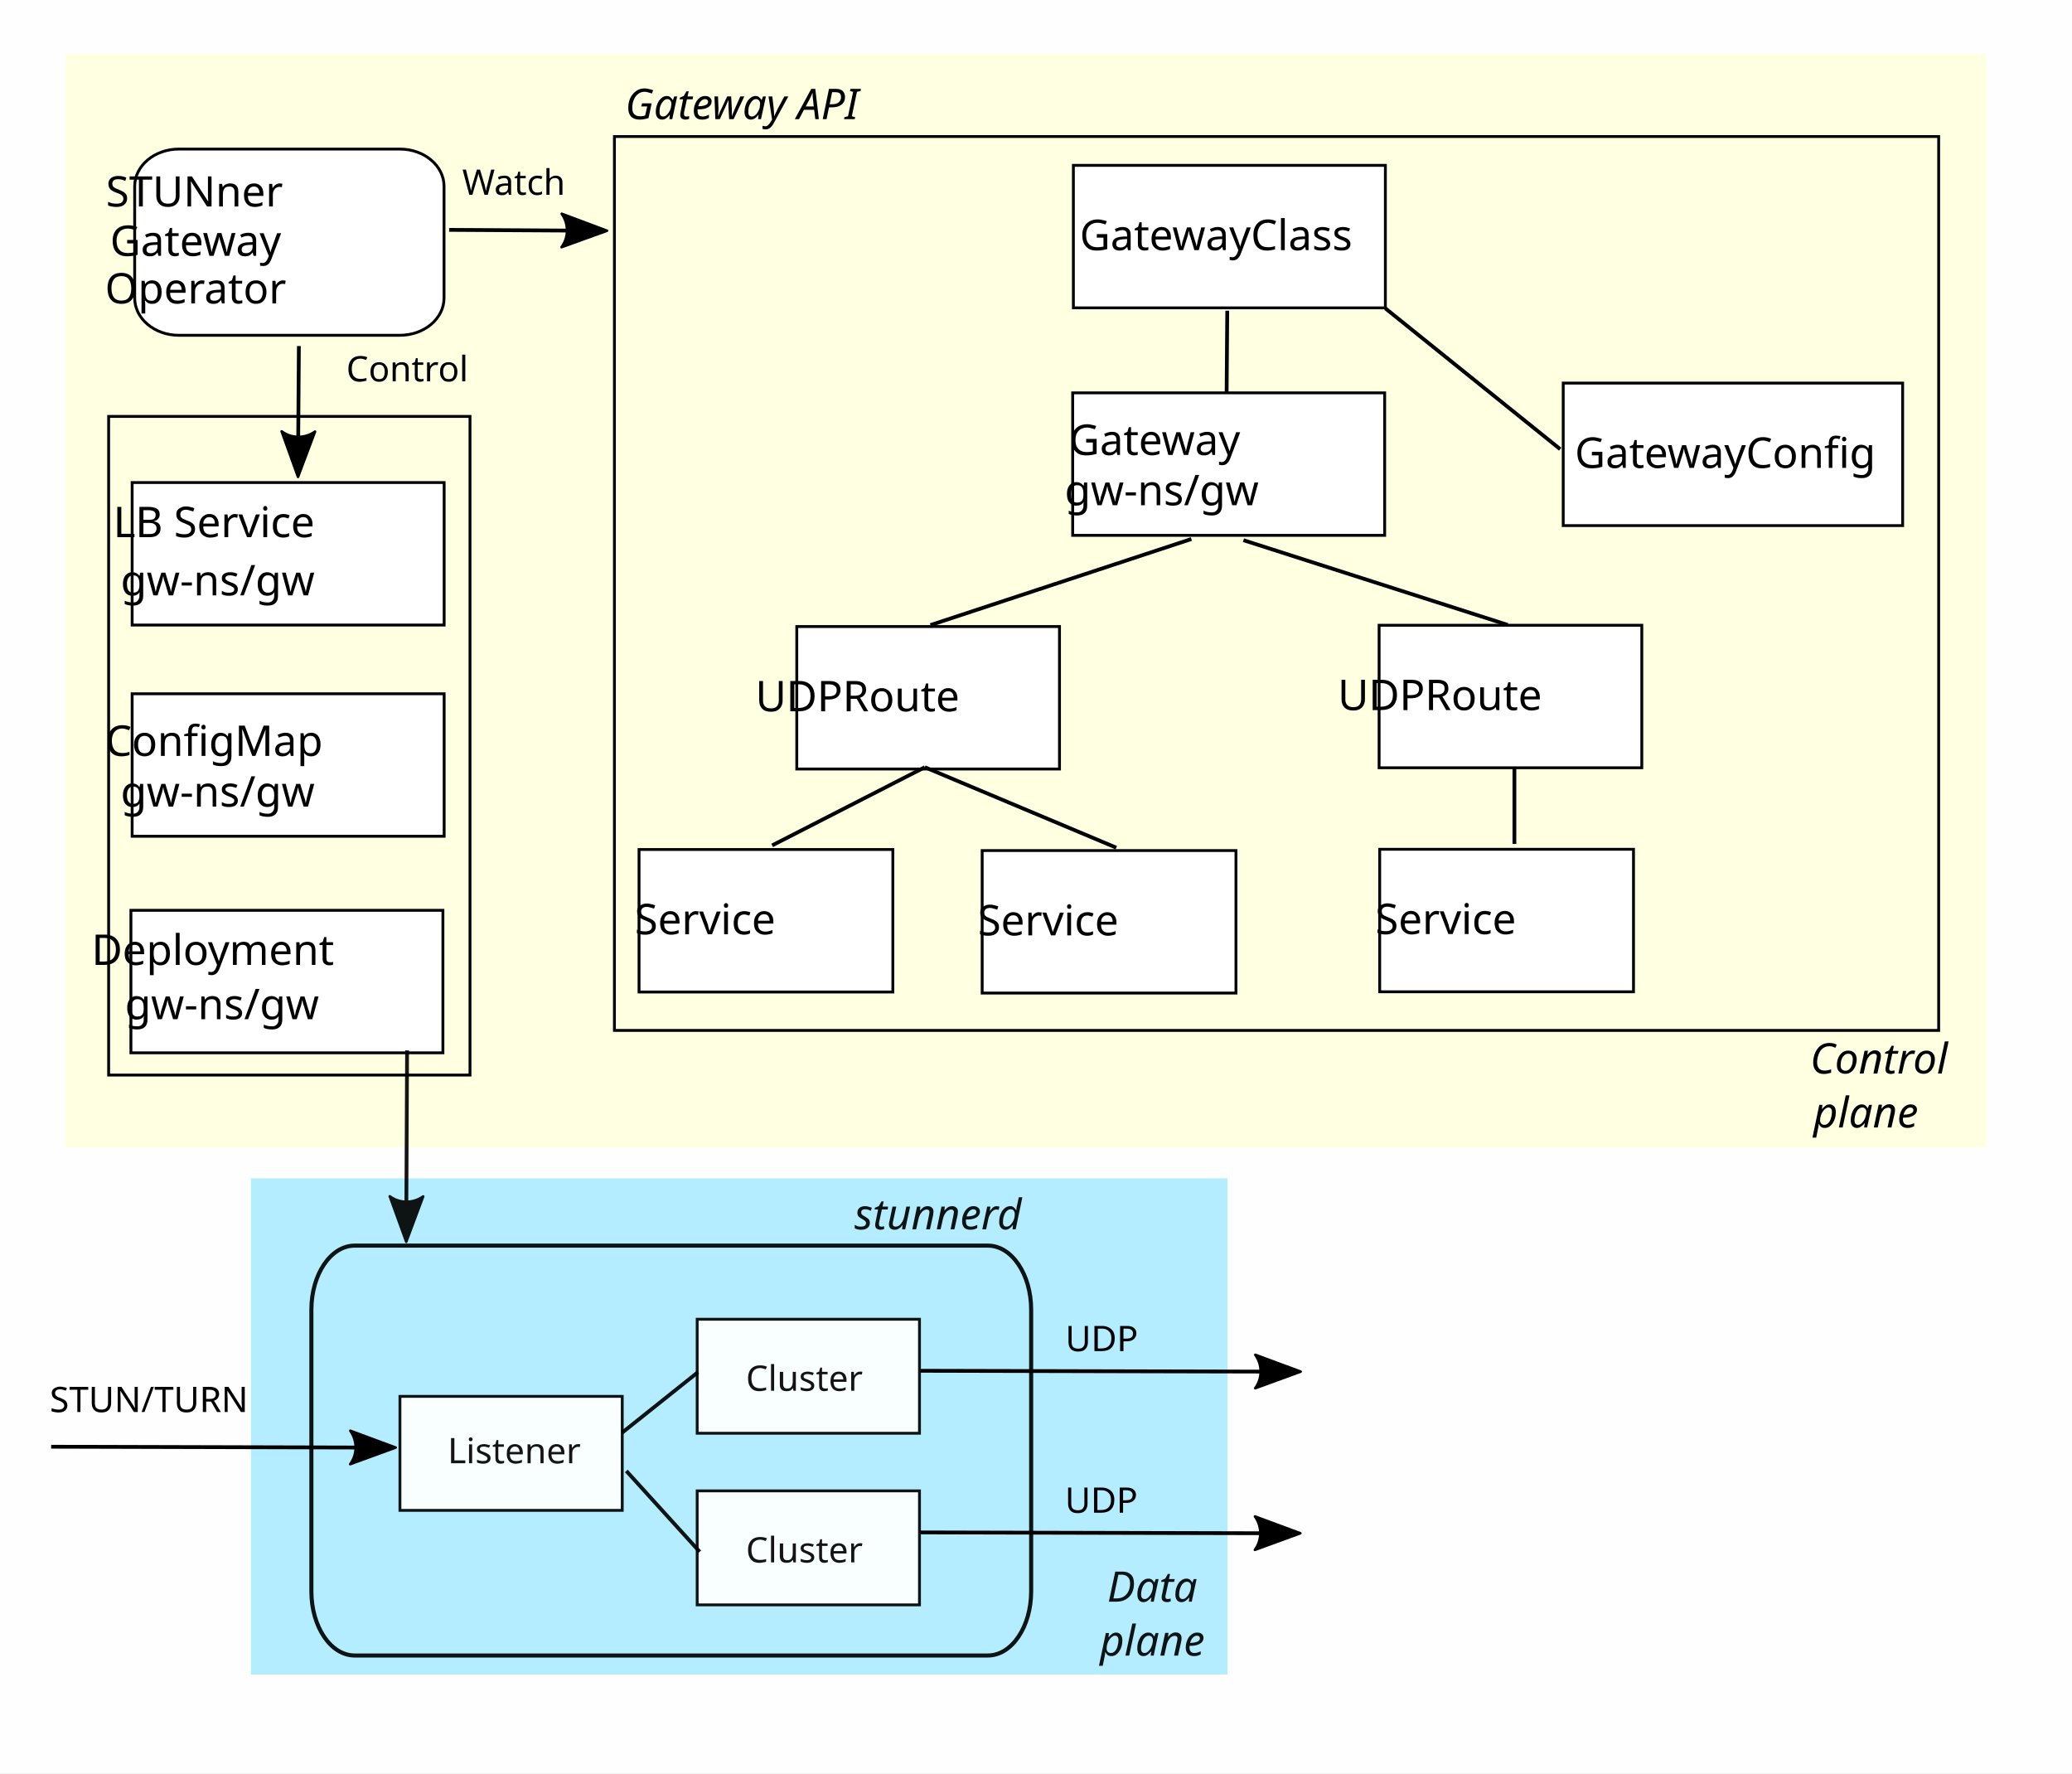
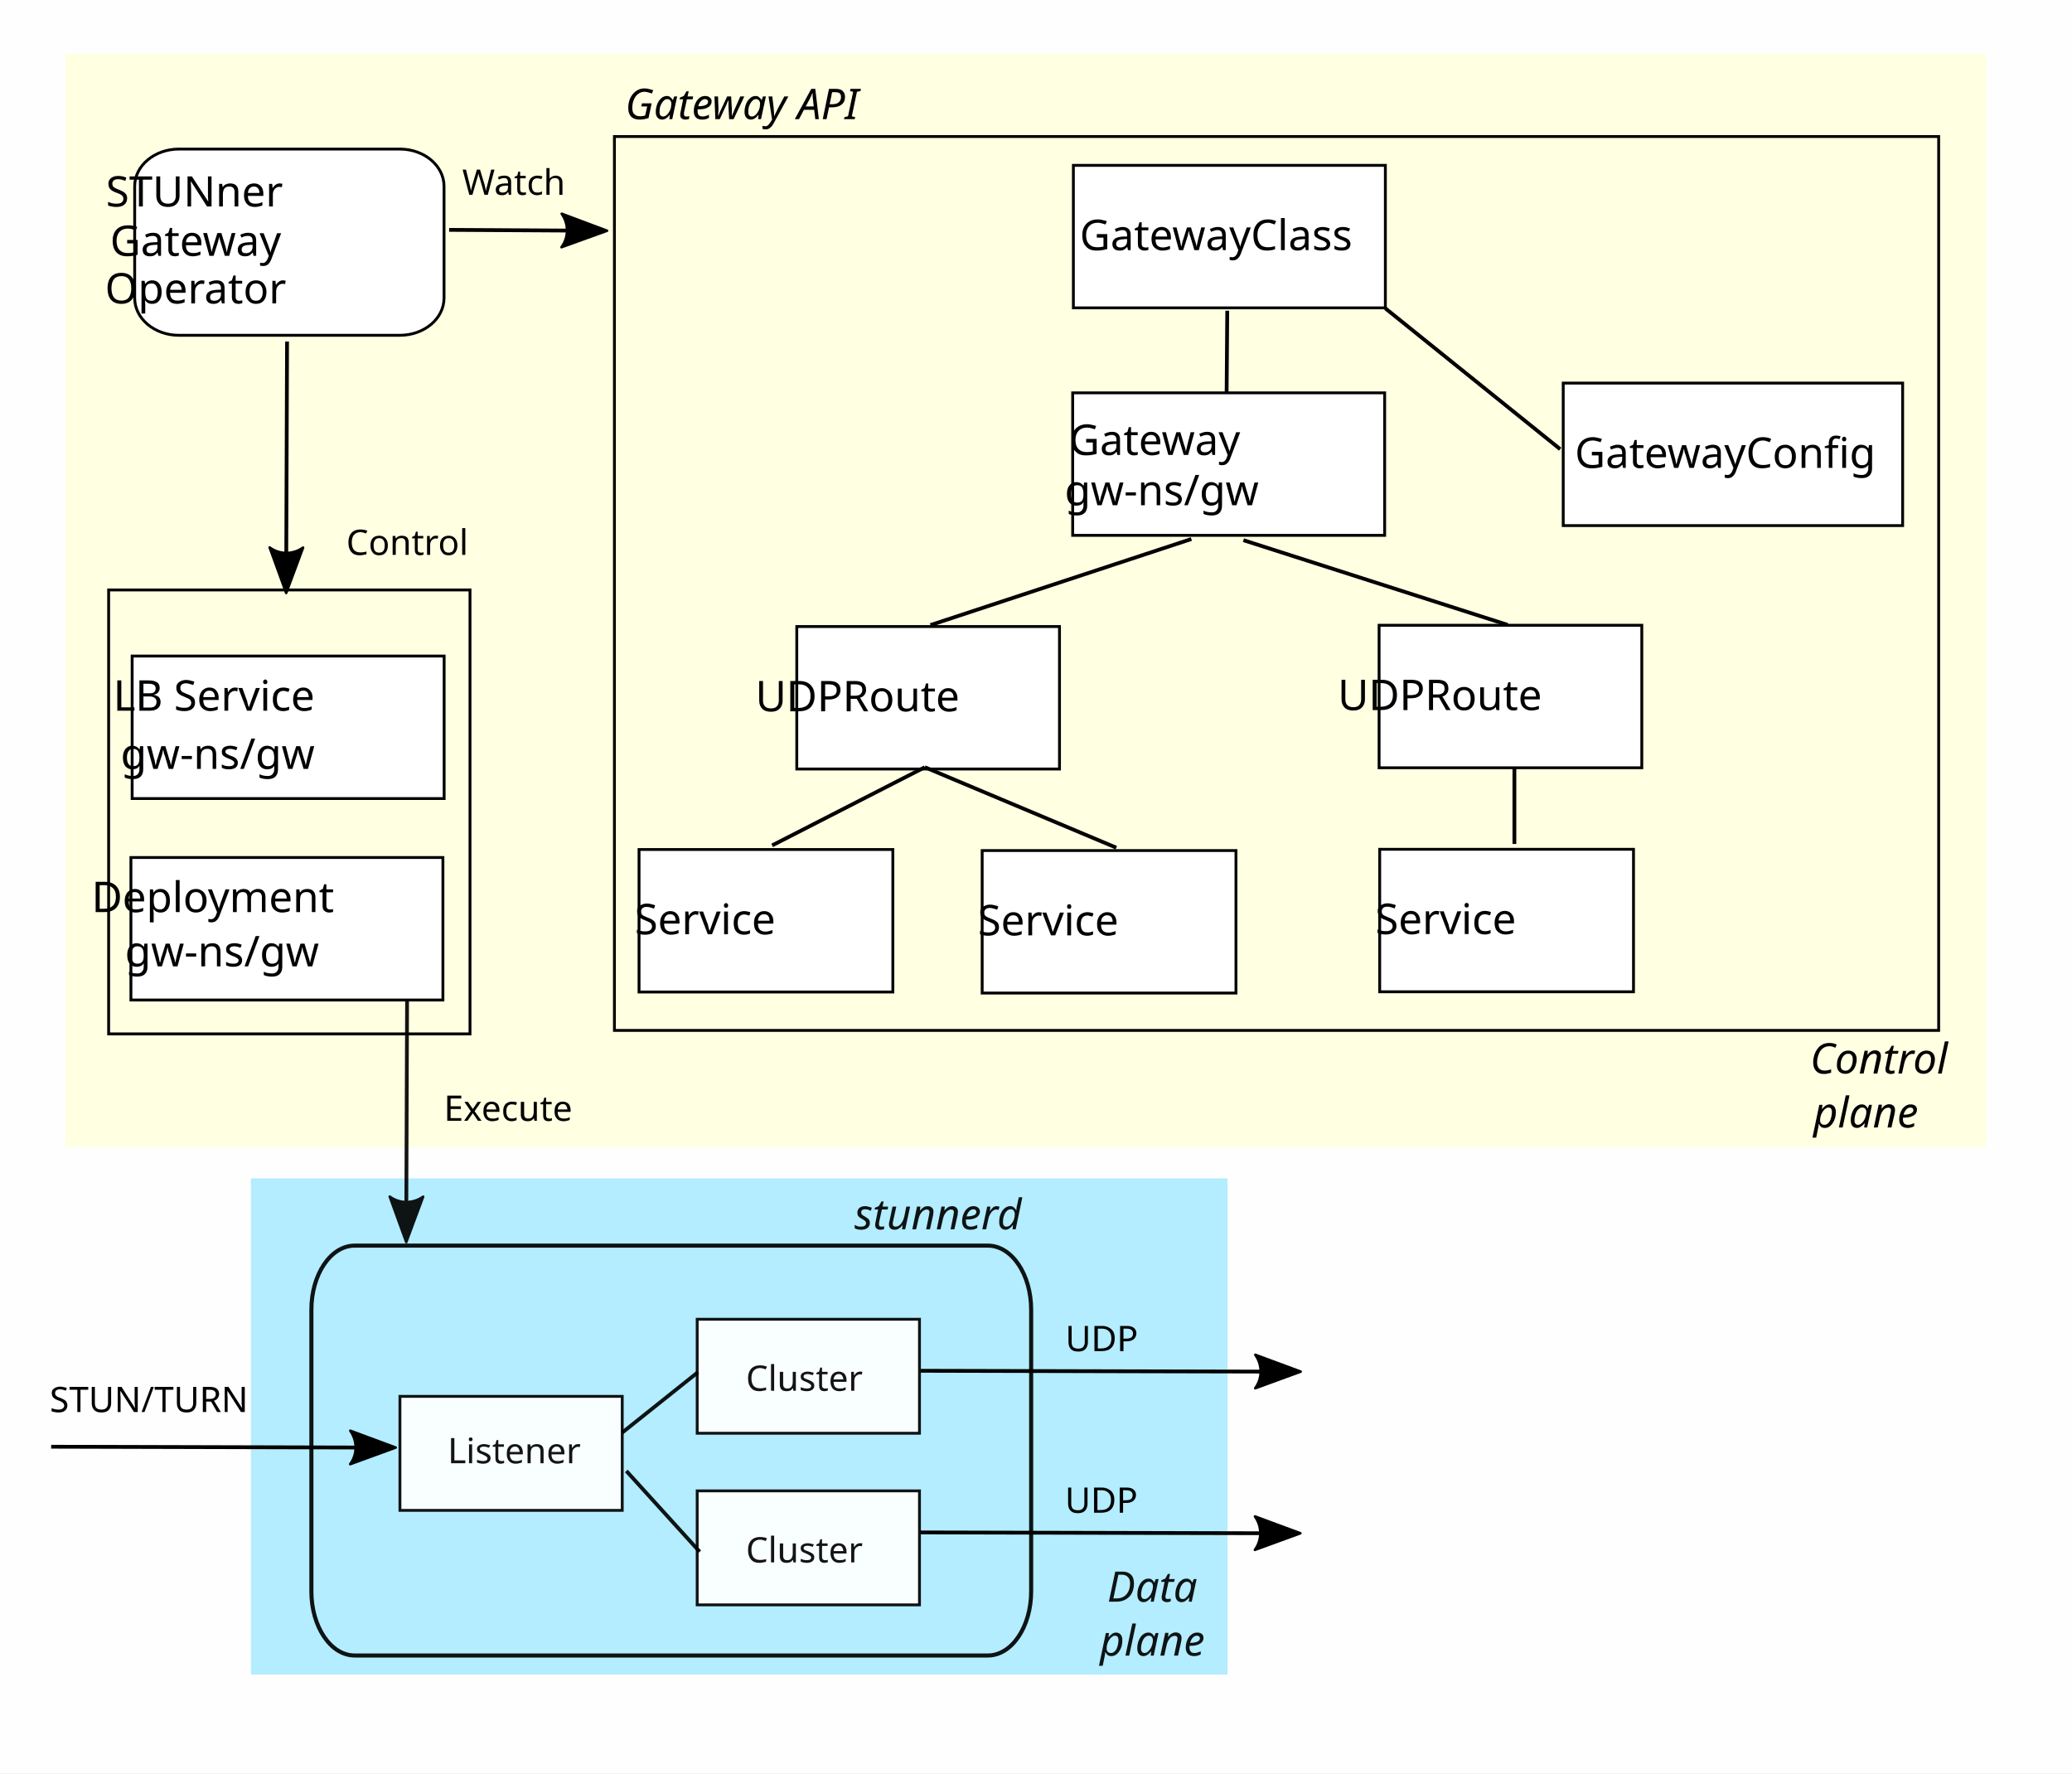
<svg xmlns="http://www.w3.org/2000/svg" width="145.368mm" height="124.38mm" viewBox="0 0 145.368 124.38" version="1.1" id="svg3087">
  <defs id="defs3084">
    <marker style="overflow:visible" id="marker45808" refX="0" refY="0" orient="auto">
      <path transform="matrix(-1.1,0,0,-1.1,-1.1,0)" d="M 8.719,4.034 -2.207,0.016 8.719,-4.002 c -1.745,2.372 -1.735,5.617 -6e-7,8.035 z" style="fill:context-stroke;fill-rule:evenodd;stroke:context-stroke;stroke-width:0.625;stroke-linejoin:round" id="path45806" />
    </marker>
    <marker style="overflow:visible" id="marker45798" refX="0" refY="0" orient="auto">
      <path transform="matrix(-1.1,0,0,-1.1,-1.1,0)" d="M 8.719,4.034 -2.207,0.016 8.719,-4.002 c -1.745,2.372 -1.735,5.617 -6e-7,8.035 z" style="fill:context-stroke;fill-rule:evenodd;stroke:context-stroke;stroke-width:0.625;stroke-linejoin:round" id="path45796" />
    </marker>
    <marker style="overflow:visible" id="Arrow2Lend" refX="0" refY="0" orient="auto">
      <path transform="matrix(-1.1,0,0,-1.1,-1.1,0)" d="M 8.719,4.034 -2.207,0.016 8.719,-4.002 c -1.745,2.372 -1.735,5.617 -6e-7,8.035 z" style="fill:context-stroke;fill-rule:evenodd;stroke:context-stroke;stroke-width:0.625;stroke-linejoin:round" id="path24269" />
    </marker>
    <marker style="overflow:visible" id="marker45780" refX="0" refY="0" orient="auto">
      <path transform="matrix(-0.8,0,0,-0.8,-10,0)" style="fill:context-stroke;fill-rule:evenodd;stroke:context-stroke;stroke-width:1pt" d="M 0,0 5,-5 -12.5,0 5,5 Z" id="path45778" />
    </marker>
    <marker style="overflow:visible" id="Arrow1Lend" refX="0" refY="0" orient="auto">
      <path transform="matrix(-0.8,0,0,-0.8,-10,0)" style="fill:context-stroke;fill-rule:evenodd;stroke:context-stroke;stroke-width:1pt" d="M 0,0 5,-5 -12.5,0 5,5 Z" id="path24251" />
    </marker>
    <marker style="overflow:visible" id="Arrow1Lend-7" refX="0" refY="0" orient="auto">
      <path transform="matrix(-0.8,0,0,-0.8,-10,0)" style="fill:context-stroke;fill-rule:evenodd;stroke:context-stroke;stroke-width:1pt" d="M 0,0 5,-5 -12.5,0 5,5 Z" id="path24251-0" />
    </marker>
    <marker style="overflow:visible" id="Arrow1Lend-7-7" refX="0" refY="0" orient="auto">
      <path transform="matrix(-0.8,0,0,-0.8,-10,0)" style="fill:context-stroke;fill-rule:evenodd;stroke:context-stroke;stroke-width:1pt" d="M 0,0 5,-5 -12.5,0 5,5 Z" id="path24251-0-9" />
    </marker>
    <marker style="overflow:visible" id="marker45808-4" refX="0" refY="0" orient="auto">
      <path transform="matrix(-1.1,0,0,-1.1,-1.1,0)" d="M 8.719,4.034 -2.207,0.016 8.719,-4.002 c -1.745,2.372 -1.735,5.617 -6e-7,8.035 z" style="fill:context-stroke;fill-rule:evenodd;stroke:context-stroke;stroke-width:0.625;stroke-linejoin:round" id="path45806-0" />
    </marker>
    <marker style="overflow:visible" id="marker45808-2" refX="0" refY="0" orient="auto">
      <path transform="matrix(-1.1,0,0,-1.1,-1.1,0)" d="M 8.719,4.034 -2.207,0.016 8.719,-4.002 c -1.745,2.372 -1.735,5.617 -6e-7,8.035 z" style="fill:context-stroke;fill-rule:evenodd;stroke:context-stroke;stroke-width:0.625;stroke-linejoin:round" id="path45806-2" />
    </marker>
    <marker style="overflow:visible" id="marker45808-2-2" refX="0" refY="0" orient="auto">
      <path transform="matrix(-1.1,0,0,-1.1,-1.1,0)" d="M 8.719,4.034 -2.207,0.016 8.719,-4.002 c -1.745,2.372 -1.735,5.617 -6e-7,8.035 z" style="fill:context-stroke;fill-rule:evenodd;stroke:context-stroke;stroke-width:0.625;stroke-linejoin:round" id="path45806-2-9" />
    </marker>
    <marker style="overflow:visible" id="marker45808-2-2-3" refX="0" refY="0" orient="auto">
      <path transform="matrix(-1.1,0,0,-1.1,-1.1,0)" d="M 8.719,4.034 -2.207,0.016 8.719,-4.002 c -1.745,2.372 -1.735,5.617 -6e-7,8.035 z" style="fill:context-stroke;fill-rule:evenodd;stroke:context-stroke;stroke-width:0.625;stroke-linejoin:round" id="path45806-2-9-8" />
    </marker>
  </defs>
  <g id="layer1" transform="translate(-101.9999,-74.4545)">
    <rect style="opacity:0.92;fill:#ffffff;stroke-width:0.265;stroke-miterlimit:4;stroke-dasharray:none" id="rect17965" width="145.368" height="124.38" x="102" y="74.454" />
    <rect style="opacity:1;fill:#ffffe2;fill-opacity:1;stroke:none;stroke-width:0.2;stroke-linecap:butt;stroke-linejoin:miter;stroke-miterlimit:4;stroke-dasharray:none;stroke-dashoffset:0;stroke-opacity:1;paint-order:normal" id="rect41081" width="134.781" height="76.678" x="106.592" y="78.243" />
    <rect style="fill:#ffffff;fill-opacity:1;stroke:#000000;stroke-width:0.2;stroke-linecap:round;stroke-linejoin:miter;stroke-miterlimit:50;stroke-dasharray:none;stroke-opacity:1;paint-order:fill markers stroke" id="rect3684" width="21.889" height="9.995" x="177.306" y="86.053" />
    <text xml:space="preserve" style="font-style:normal;font-weight:normal;font-size:7.408px;line-height:125%;font-family:Sans;letter-spacing:0px;word-spacing:0px;fill:#000000;fill-opacity:1;stroke:none;stroke-width:0.265px;stroke-linecap:butt;stroke-linejoin:miter;stroke-opacity:1" x="177.745" y="91.999" id="text4792">
      <tspan id="tspan4790" style="font-style:normal;font-variant:normal;font-weight:normal;font-stretch:normal;font-size:2.963px;font-family:sans-serif;-inkscape-font-specification:'sans-serif, Normal';font-variant-ligatures:normal;font-variant-caps:normal;font-variant-numeric:normal;font-variant-east-asian:normal;stroke-width:0.265px" x="177.745" y="91.999">GatewayClass</tspan>
    </text>
    <rect id="s87700413" x="111.449" y="84.911" width="21.703" height="13.062" fill="#ccff90" stroke-width="2" stroke="#000000" rx="3.1" ry="2.612" style="fill:#ffffff;fill-opacity:1;stroke-width:0.2;stroke-miterlimit:4;stroke-dasharray:none" />
    <g id="g24028" transform="matrix(0.7,0,0,0.7,108.7505,26.77532)" style="stroke-width:1.429">
      <text xml:space="preserve" style="font-style:normal;font-weight:normal;font-size:10.583px;line-height:125%;font-family:Sans;letter-spacing:0px;word-spacing:0px;fill:#000000;fill-opacity:1;stroke:none;stroke-width:0.378px;stroke-linecap:butt;stroke-linejoin:miter;stroke-opacity:1" x="19.476" y="88.802" id="text4792-7">
        <tspan style="font-style:normal;font-variant:normal;font-weight:normal;font-stretch:normal;font-size:4.233px;font-family:sans-serif;-inkscape-font-specification:'sans-serif, Normal';font-variant-ligatures:normal;font-variant-caps:normal;font-variant-numeric:normal;font-variant-east-asian:normal;text-align:center;text-anchor:middle;stroke-width:0.378px" x="19.476" y="88.802" id="tspan16975">STUNner</tspan>
      </text>
      <text xml:space="preserve" style="font-style:normal;font-weight:normal;font-size:10.583px;line-height:125%;font-family:Sans;letter-spacing:0px;word-spacing:0px;fill:#000000;fill-opacity:1;stroke:none;stroke-width:0.378px;stroke-linecap:butt;stroke-linejoin:miter;stroke-opacity:1" x="19.59" y="93.752" id="text4792-7-8">
        <tspan style="font-style:normal;font-variant:normal;font-weight:normal;font-stretch:normal;font-size:4.233px;font-family:sans-serif;-inkscape-font-specification:'sans-serif, Normal';font-variant-ligatures:normal;font-variant-caps:normal;font-variant-numeric:normal;font-variant-east-asian:normal;text-align:center;text-anchor:middle;stroke-width:0.378px" x="19.59" y="93.752" id="tspan16975-7">Gateway</tspan>
      </text>
      <text xml:space="preserve" style="font-style:normal;font-weight:normal;font-size:10.583px;line-height:125%;font-family:Sans;letter-spacing:0px;word-spacing:0px;fill:#000000;fill-opacity:1;stroke:none;stroke-width:0.378px;stroke-linecap:butt;stroke-linejoin:miter;stroke-opacity:1" x="19.59" y="98.515" id="text4792-7-2">
        <tspan style="font-style:normal;font-variant:normal;font-weight:normal;font-stretch:normal;font-size:4.233px;font-family:sans-serif;-inkscape-font-specification:'sans-serif, Normal';font-variant-ligatures:normal;font-variant-caps:normal;font-variant-numeric:normal;font-variant-east-asian:normal;text-align:center;text-anchor:middle;stroke-width:0.378px" x="19.59" y="98.515" id="tspan16975-8">Operator</tspan>
      </text>
    </g>
    <rect style="fill:#ffffff;fill-opacity:1;stroke:#000000;stroke-width:0.2;stroke-linecap:round;stroke-linejoin:miter;stroke-miterlimit:50;stroke-dasharray:none;stroke-opacity:1;paint-order:fill markers stroke" id="rect3684-1" width="23.813" height="9.995" x="211.673" y="101.326" />
    <text xml:space="preserve" style="font-style:normal;font-weight:normal;font-size:7.408px;line-height:125%;font-family:Sans;letter-spacing:0px;word-spacing:0px;fill:#000000;fill-opacity:1;stroke:none;stroke-width:0.265px;stroke-linecap:butt;stroke-linejoin:miter;stroke-opacity:1" x="212.482" y="107.271" id="text4792-10">
      <tspan id="tspan4790-34" style="font-style:normal;font-variant:normal;font-weight:normal;font-stretch:normal;font-size:2.963px;font-family:sans-serif;-inkscape-font-specification:'sans-serif, Normal';font-variant-ligatures:normal;font-variant-caps:normal;font-variant-numeric:normal;font-variant-east-asian:normal;stroke-width:0.265px" x="212.482" y="107.271">GatewayConfig</tspan>
    </text>
    <rect style="fill:#ffffff;fill-opacity:1;stroke:#000000;stroke-width:0.2;stroke-linecap:round;stroke-linejoin:miter;stroke-miterlimit:50;stroke-dasharray:none;stroke-opacity:1;paint-order:fill markers stroke" id="rect3684-8" width="21.889" height="9.995" x="177.257" y="102.01" />
    <text xml:space="preserve" style="font-style:normal;font-weight:normal;font-size:7.408px;line-height:125%;font-family:Sans;text-align:center;letter-spacing:0px;word-spacing:0px;text-anchor:middle;fill:#000000;fill-opacity:1;stroke:none;stroke-width:0.265px;stroke-linecap:butt;stroke-linejoin:miter;stroke-opacity:1" x="187.817" y="106.368" id="text4792-1">
      <tspan id="tspan4790-3" style="font-style:normal;font-variant:normal;font-weight:normal;font-stretch:normal;font-size:2.963px;font-family:sans-serif;-inkscape-font-specification:'sans-serif, Normal';font-variant-ligatures:normal;font-variant-caps:normal;font-variant-numeric:normal;font-variant-east-asian:normal;text-align:center;text-anchor:middle;stroke-width:0.265px" x="187.817" y="106.368">Gateway</tspan>
    </text>
    <text xml:space="preserve" style="font-style:normal;font-weight:normal;font-size:7.408px;line-height:125%;font-family:Sans;text-align:center;letter-spacing:0px;word-spacing:0px;text-anchor:middle;fill:#000000;fill-opacity:1;stroke:none;stroke-width:0.265px;stroke-linecap:butt;stroke-linejoin:miter;stroke-opacity:1" x="188.317" y="109.895" id="text4792-1-10">
      <tspan id="tspan4790-3-34" style="font-style:normal;font-variant:normal;font-weight:normal;font-stretch:normal;font-size:2.963px;font-family:sans-serif;-inkscape-font-specification:'sans-serif, Normal';font-variant-ligatures:normal;font-variant-caps:normal;font-variant-numeric:normal;font-variant-east-asian:normal;text-align:center;text-anchor:middle;stroke-width:0.265px" x="188.317" y="109.895">gw-ns/gw</tspan>
    </text>
-     <rect style="fill:#ffffff;fill-opacity:1;stroke:#000000;stroke-width:0.2;stroke-linecap:round;stroke-linejoin:miter;stroke-miterlimit:50;stroke-dasharray:none;stroke-opacity:1;paint-order:fill markers stroke" id="rect3684-8-8" width="21.889" height="9.995" x="111.185" y="138.308" />
-     <text xml:space="preserve" style="font-style:normal;font-weight:normal;font-size:7.408px;line-height:125%;font-family:Sans;text-align:center;letter-spacing:0px;word-spacing:0px;text-anchor:middle;fill:#000000;fill-opacity:1;stroke:none;stroke-width:0.265px;stroke-linecap:butt;stroke-linejoin:miter;stroke-opacity:1" x="121.746" y="142.137" id="text4792-1-1">
-       <tspan style="font-style:normal;font-variant:normal;font-weight:normal;font-stretch:normal;font-size:2.963px;font-family:sans-serif;-inkscape-font-specification:'sans-serif, Normal';font-variant-ligatures:normal;font-variant-caps:normal;font-variant-numeric:normal;font-variant-east-asian:normal;text-align:center;text-anchor:middle;stroke-width:0.265px" x="121.746" y="142.137" id="tspan8804">Deployment</tspan>
+     <rect style="fill:#ffffff;fill-opacity:1;stroke:#000000;stroke-width:0.2;stroke-linecap:round;stroke-linejoin:miter;stroke-miterlimit:50;stroke-dasharray:none;stroke-opacity:1;paint-order:fill markers stroke" id="rect3684-8-8" width="21.889" height="9.995" x="111.185" y="134.604" />
+     <text xml:space="preserve" style="font-style:normal;font-weight:normal;font-size:7.408px;line-height:125%;font-family:Sans;text-align:center;letter-spacing:0px;word-spacing:0px;text-anchor:middle;fill:#000000;fill-opacity:1;stroke:none;stroke-width:0.265px;stroke-linecap:butt;stroke-linejoin:miter;stroke-opacity:1" x="121.746" y="138.433" id="text4792-1-1">
+       <tspan style="font-style:normal;font-variant:normal;font-weight:normal;font-stretch:normal;font-size:2.963px;font-family:sans-serif;-inkscape-font-specification:'sans-serif, Normal';font-variant-ligatures:normal;font-variant-caps:normal;font-variant-numeric:normal;font-variant-east-asian:normal;text-align:center;text-anchor:middle;stroke-width:0.265px" x="121.746" y="138.433" id="tspan8804">Deployment</tspan>
    </text>
-     <rect style="fill:#ffffff;fill-opacity:1;stroke:#000000;stroke-width:0.2;stroke-linecap:round;stroke-linejoin:miter;stroke-miterlimit:50;stroke-dasharray:none;stroke-opacity:1;paint-order:fill markers stroke" id="rect3684-8-8-9" width="21.889" height="9.995" x="111.271" y="108.302" />
-     <text xml:space="preserve" style="font-style:normal;font-weight:normal;font-size:7.408px;line-height:125%;font-family:Sans;text-align:center;letter-spacing:0px;word-spacing:0px;text-anchor:middle;fill:#000000;fill-opacity:1;stroke:none;stroke-width:0.265px;stroke-linecap:butt;stroke-linejoin:miter;stroke-opacity:1" x="121.832" y="112.131" id="text4792-1-1-1">
-       <tspan id="tspan4790-3-3-9" style="font-style:normal;font-variant:normal;font-weight:normal;font-stretch:normal;font-size:2.963px;font-family:sans-serif;-inkscape-font-specification:'sans-serif, Normal';font-variant-ligatures:normal;font-variant-caps:normal;font-variant-numeric:normal;font-variant-east-asian:normal;text-align:center;text-anchor:middle;stroke-width:0.265px" x="121.832" y="112.131">LB Service</tspan>
-     </text>
-     <rect style="fill:#ffffff;fill-opacity:1;stroke:#000000;stroke-width:0.2;stroke-linecap:round;stroke-linejoin:miter;stroke-miterlimit:50;stroke-dasharray:none;stroke-opacity:1;paint-order:fill markers stroke" id="rect3684-8-8-9-6" width="21.889" height="9.995" x="111.271" y="123.118" />
-     <text xml:space="preserve" style="font-style:normal;font-weight:normal;font-size:7.408px;line-height:125%;font-family:Sans;text-align:center;letter-spacing:0px;word-spacing:0px;text-anchor:middle;fill:#000000;fill-opacity:1;stroke:none;stroke-width:0.265px;stroke-linecap:butt;stroke-linejoin:miter;stroke-opacity:1" x="121.832" y="127.477" id="text4792-1-1-1-9">
-       <tspan id="tspan4790-3-3-9-3" style="font-style:normal;font-variant:normal;font-weight:normal;font-stretch:normal;font-size:2.963px;font-family:sans-serif;-inkscape-font-specification:'sans-serif, Normal';font-variant-ligatures:normal;font-variant-caps:normal;font-variant-numeric:normal;font-variant-east-asian:normal;text-align:center;text-anchor:middle;stroke-width:0.265px" x="121.832" y="127.477">ConfigMap</tspan>
+     <rect style="fill:#ffffff;fill-opacity:1;stroke:#000000;stroke-width:0.2;stroke-linecap:round;stroke-linejoin:miter;stroke-miterlimit:50;stroke-dasharray:none;stroke-opacity:1;paint-order:fill markers stroke" id="rect3684-8-8-9" width="21.889" height="9.995" x="111.271" y="120.472" />
+     <text xml:space="preserve" style="font-style:normal;font-weight:normal;font-size:7.408px;line-height:125%;font-family:Sans;text-align:center;letter-spacing:0px;word-spacing:0px;text-anchor:middle;fill:#000000;fill-opacity:1;stroke:none;stroke-width:0.265px;stroke-linecap:butt;stroke-linejoin:miter;stroke-opacity:1" x="121.832" y="124.302" id="text4792-1-1-1">
+       <tspan id="tspan4790-3-3-9" style="font-style:normal;font-variant:normal;font-weight:normal;font-stretch:normal;font-size:2.963px;font-family:sans-serif;-inkscape-font-specification:'sans-serif, Normal';font-variant-ligatures:normal;font-variant-caps:normal;font-variant-numeric:normal;font-variant-east-asian:normal;text-align:center;text-anchor:middle;stroke-width:0.265px" x="121.832" y="124.302">LB Service</tspan>
    </text>
    <rect style="fill:#ffffff;fill-opacity:1;stroke:#000000;stroke-width:0.2;stroke-linecap:round;stroke-linejoin:miter;stroke-miterlimit:50;stroke-dasharray:none;stroke-opacity:1;paint-order:fill markers stroke" id="rect3684-8-0" width="18.431" height="9.995" x="157.901" y="118.401" />
    <text xml:space="preserve" style="font-style:normal;font-weight:normal;font-size:7.408px;line-height:125%;font-family:Sans;text-align:center;letter-spacing:0px;word-spacing:0px;text-anchor:middle;fill:#000000;fill-opacity:1;stroke:none;stroke-width:0.265px;stroke-linecap:butt;stroke-linejoin:miter;stroke-opacity:1" x="166.98" y="124.347" id="text4792-1-3">
      <tspan id="tspan4790-3-9" style="font-style:normal;font-variant:normal;font-weight:normal;font-stretch:normal;font-size:2.963px;font-family:sans-serif;-inkscape-font-specification:'sans-serif, Normal';font-variant-ligatures:normal;font-variant-caps:normal;font-variant-numeric:normal;font-variant-east-asian:normal;text-align:center;text-anchor:middle;stroke-width:0.265px" x="166.98" y="124.347">UDPRoute</tspan>
    </text>
    <rect style="fill:#ffffff;fill-opacity:1;stroke:#000000;stroke-width:0.2;stroke-linecap:round;stroke-linejoin:miter;stroke-miterlimit:50;stroke-dasharray:none;stroke-opacity:1;paint-order:fill markers stroke" id="rect3684-8-0-1" width="17.807" height="9.995" x="146.834" y="134.042" />
    <text xml:space="preserve" style="font-style:normal;font-weight:normal;font-size:7.408px;line-height:125%;font-family:Sans;text-align:center;letter-spacing:0px;word-spacing:0px;text-anchor:middle;fill:#000000;fill-opacity:1;stroke:none;stroke-width:0.265px;stroke-linecap:butt;stroke-linejoin:miter;stroke-opacity:1" x="156.283" y="139.988" id="text4792-1-3-9">
      <tspan id="tspan4790-3-9-6" style="font-style:normal;font-variant:normal;font-weight:normal;font-stretch:normal;font-size:2.963px;font-family:sans-serif;-inkscape-font-specification:'sans-serif, Normal';font-variant-ligatures:normal;font-variant-caps:normal;font-variant-numeric:normal;font-variant-east-asian:normal;text-align:center;text-anchor:middle;stroke-width:0.265px" x="156.283" y="139.988">Service</tspan>
    </text>
    <rect style="fill:#ffffff;fill-opacity:1;stroke:#000000;stroke-width:0.2;stroke-linecap:round;stroke-linejoin:miter;stroke-miterlimit:50;stroke-dasharray:none;stroke-opacity:1;paint-order:fill markers stroke" id="rect3684-8-0-1-9" width="17.807" height="9.995" x="170.907" y="134.115" />
    <text xml:space="preserve" style="font-style:normal;font-weight:normal;font-size:7.408px;line-height:125%;font-family:Sans;text-align:center;letter-spacing:0px;word-spacing:0px;text-anchor:middle;fill:#000000;fill-opacity:1;stroke:none;stroke-width:0.265px;stroke-linecap:butt;stroke-linejoin:miter;stroke-opacity:1" x="180.356" y="140.061" id="text4792-1-3-9-3">
      <tspan id="tspan4790-3-9-6-3" style="font-style:normal;font-variant:normal;font-weight:normal;font-stretch:normal;font-size:2.963px;font-family:sans-serif;-inkscape-font-specification:'sans-serif, Normal';font-variant-ligatures:normal;font-variant-caps:normal;font-variant-numeric:normal;font-variant-east-asian:normal;text-align:center;text-anchor:middle;stroke-width:0.265px" x="180.356" y="140.061">Service</tspan>
    </text>
    <rect style="opacity:0.92;fill:#adebff;fill-opacity:1;stroke:none;stroke-width:0.2;stroke-linecap:butt;stroke-linejoin:miter;stroke-miterlimit:4;stroke-dasharray:none;stroke-dashoffset:0;stroke-opacity:1;paint-order:normal" id="rect42609" width="68.514" height="34.804" x="119.606" y="157.108" />
    <rect style="fill:#ffffff;fill-opacity:1;stroke:#000000;stroke-width:0.2;stroke-linecap:round;stroke-linejoin:miter;stroke-miterlimit:50;stroke-dasharray:none;stroke-opacity:1;paint-order:fill markers stroke" id="rect3684-8-0-8" width="18.431" height="9.995" x="198.755" y="118.314" />
    <text xml:space="preserve" style="font-style:normal;font-weight:normal;font-size:7.408px;line-height:125%;font-family:Sans;text-align:center;letter-spacing:0px;word-spacing:0px;text-anchor:middle;fill:#000000;fill-opacity:1;stroke:none;stroke-width:0.265px;stroke-linecap:butt;stroke-linejoin:miter;stroke-opacity:1" x="207.834" y="124.259" id="text4792-1-3-0">
      <tspan id="tspan4790-3-9-5" style="font-style:normal;font-variant:normal;font-weight:normal;font-stretch:normal;font-size:2.963px;font-family:sans-serif;-inkscape-font-specification:'sans-serif, Normal';font-variant-ligatures:normal;font-variant-caps:normal;font-variant-numeric:normal;font-variant-east-asian:normal;text-align:center;text-anchor:middle;stroke-width:0.265px" x="207.834" y="124.259">UDPRoute</tspan>
    </text>
    <rect style="fill:#ffffff;fill-opacity:1;stroke:#000000;stroke-width:0.2;stroke-linecap:round;stroke-linejoin:miter;stroke-miterlimit:50;stroke-dasharray:none;stroke-opacity:1;paint-order:fill markers stroke" id="rect3684-8-0-1-9-0" width="17.807" height="9.995" x="198.797" y="134.027" />
    <text xml:space="preserve" style="font-style:normal;font-weight:normal;font-size:7.408px;line-height:125%;font-family:Sans;text-align:center;letter-spacing:0px;word-spacing:0px;text-anchor:middle;fill:#000000;fill-opacity:1;stroke:none;stroke-width:0.265px;stroke-linecap:butt;stroke-linejoin:miter;stroke-opacity:1" x="208.246" y="139.973" id="text4792-1-3-9-3-0">
      <tspan id="tspan4790-3-9-6-3-4" style="font-style:normal;font-variant:normal;font-weight:normal;font-stretch:normal;font-size:2.963px;font-family:sans-serif;-inkscape-font-specification:'sans-serif, Normal';font-variant-ligatures:normal;font-variant-caps:normal;font-variant-numeric:normal;font-variant-east-asian:normal;text-align:center;text-anchor:middle;stroke-width:0.265px" x="208.246" y="139.973">Service</tspan>
    </text>
    <path style="fill:none;fill-rule:evenodd;stroke:#000000;stroke-width:0.265px;stroke-linecap:butt;stroke-linejoin:miter;stroke-opacity:1" d="m 188.102,96.247 -0.044,5.774" id="path11452" />
    <path style="fill:none;fill-rule:evenodd;stroke:#000000;stroke-width:0.265px;stroke-linecap:butt;stroke-linejoin:miter;stroke-opacity:1" d="m 185.584,112.264 -18.305,6.036" id="path11454" />
    <path style="fill:none;fill-rule:evenodd;stroke:#000000;stroke-width:0.265px;stroke-linecap:butt;stroke-linejoin:miter;stroke-opacity:1" d="m 189.237,112.345 18.541,5.943" id="path11456" />
    <path style="fill:none;fill-rule:evenodd;stroke:#000000;stroke-width:0.265px;stroke-linecap:butt;stroke-linejoin:miter;stroke-opacity:1" d="m 166.883,128.271 -10.71,5.483" id="path11458" />
    <path style="fill:none;fill-rule:evenodd;stroke:#000000;stroke-width:0.265px;stroke-linecap:butt;stroke-linejoin:miter;stroke-opacity:1" d="m 166.883,128.271 13.434,5.643" id="path11460" />
    <path style="fill:none;fill-rule:evenodd;stroke:#000000;stroke-width:0.265px;stroke-linecap:butt;stroke-linejoin:miter;stroke-opacity:1" d="m 208.248,128.288 -1.2e-4,5.364" id="path11462" />
    <path style="fill:none;fill-rule:evenodd;stroke:#000000;stroke-width:0.265px;stroke-linecap:butt;stroke-linejoin:miter;stroke-opacity:1" d="m 199.196,96.085 12.264,9.876" id="path11566" />
    <rect style="fill:none;stroke:#000000;stroke-width:0.2;stroke-linecap:round;stroke-linejoin:miter;stroke-miterlimit:50;stroke-dasharray:none;stroke-opacity:1;paint-order:fill markers stroke" id="rect11705" width="92.907" height="62.7" x="145.107" y="84.031" />
-     <rect style="fill:none;stroke:#000000;stroke-width:0.2;stroke-linecap:round;stroke-linejoin:miter;stroke-miterlimit:50;stroke-dasharray:none;stroke-opacity:1;paint-order:fill markers stroke" id="rect11705-4" width="25.352" height="46.199" x="109.622" y="103.664" />
+     <rect style="fill:none;stroke:#000000;stroke-width:0.2;stroke-linecap:round;stroke-linejoin:miter;stroke-miterlimit:50;stroke-dasharray:none;stroke-opacity:1;paint-order:fill markers stroke" id="rect11705-4" width="25.352" height="31.14" x="109.622" y="115.835" />
    <text xml:space="preserve" style="font-style:normal;font-weight:normal;font-size:7.408px;line-height:125%;font-family:Sans;letter-spacing:0px;word-spacing:0px;fill:#000000;fill-opacity:1;stroke:none;stroke-width:0.265px;stroke-linecap:butt;stroke-linejoin:miter;stroke-opacity:1" x="145.858" y="82.81" id="text12251">
      <tspan id="tspan12249" style="font-style:italic;font-variant:normal;font-weight:normal;font-stretch:normal;font-size:2.963px;font-family:Sans;-inkscape-font-specification:'Sans, Normal';font-variant-ligatures:normal;font-variant-caps:normal;font-variant-numeric:normal;font-variant-east-asian:normal;stroke-width:0.265px" x="145.858" y="82.81">Gateway API </tspan>
    </text>
    <g id="g44371" transform="matrix(0.7,0,0,0.7,27.50608,50.25923)" style="opacity:0.92;stroke-width:1.429">
      <text xml:space="preserve" style="font-style:normal;font-weight:normal;font-size:10.583px;line-height:125%;font-family:Sans;letter-spacing:0px;word-spacing:0px;fill:#000000;fill-opacity:1;stroke:none;stroke-width:0.378px;stroke-linecap:butt;stroke-linejoin:miter;stroke-opacity:1" x="217.387" y="195.061" id="text12251-5-4-9">
        <tspan style="font-style:italic;font-variant:normal;font-weight:normal;font-stretch:normal;font-size:4.233px;font-family:Sans;-inkscape-font-specification:'Sans, Normal';font-variant-ligatures:normal;font-variant-caps:normal;font-variant-numeric:normal;font-variant-east-asian:normal;stroke-width:0.378px" x="217.387" y="195.061" id="tspan41516-9-4">Data</tspan>
      </text>
      <text xml:space="preserve" style="font-style:normal;font-weight:normal;font-size:10.583px;line-height:125%;font-family:Sans;letter-spacing:0px;word-spacing:0px;fill:#000000;fill-opacity:1;stroke:none;stroke-width:0.378px;stroke-linecap:butt;stroke-linejoin:miter;stroke-opacity:1" x="216.66" y="200.468" id="text12251-5-4-9-5">
        <tspan style="font-style:italic;font-variant:normal;font-weight:normal;font-stretch:normal;font-size:4.233px;font-family:Sans;-inkscape-font-specification:'Sans, Normal';font-variant-ligatures:normal;font-variant-caps:normal;font-variant-numeric:normal;font-variant-east-asian:normal;stroke-width:0.378px" x="216.66" y="200.468" id="tspan41516-9-4-9">plane</tspan>
      </text>
    </g>
    <g id="g44371-5" transform="matrix(0.7,0,0,0.7,105.3938,21.40518)" style="stroke-width:1.429">
      <g id="g44619" transform="translate(-39.76041,-11.7056)" style="stroke-width:1.429">
        <text xml:space="preserve" style="font-style:normal;font-weight:normal;font-size:10.583px;line-height:125%;font-family:Sans;letter-spacing:0px;word-spacing:0px;fill:#000000;fill-opacity:1;stroke:none;stroke-width:0.378px;stroke-linecap:butt;stroke-linejoin:miter;stroke-opacity:1" x="216.329" y="195.061" id="text12251-5-4-9-7">
          <tspan style="font-style:italic;font-variant:normal;font-weight:normal;font-stretch:normal;font-size:4.233px;font-family:Sans;-inkscape-font-specification:'Sans, Normal';font-variant-ligatures:normal;font-variant-caps:normal;font-variant-numeric:normal;font-variant-east-asian:normal;stroke-width:0.378px" x="216.329" y="195.061" id="tspan41516-9-4-0">Control</tspan>
        </text>
        <text xml:space="preserve" style="font-style:normal;font-weight:normal;font-size:10.583px;line-height:125%;font-family:Sans;letter-spacing:0px;word-spacing:0px;fill:#000000;fill-opacity:1;stroke:none;stroke-width:0.378px;stroke-linecap:butt;stroke-linejoin:miter;stroke-opacity:1" x="216.66" y="200.468" id="text12251-5-4-9-5-8">
          <tspan style="font-style:italic;font-variant:normal;font-weight:normal;font-stretch:normal;font-size:4.233px;font-family:Sans;-inkscape-font-specification:'Sans, Normal';font-variant-ligatures:normal;font-variant-caps:normal;font-variant-numeric:normal;font-variant-east-asian:normal;stroke-width:0.378px" x="216.66" y="200.468" id="tspan41516-9-4-9-1">plane</tspan>
        </text>
      </g>
    </g>
    <text xml:space="preserve" style="font-style:normal;font-weight:normal;font-size:7.408px;line-height:125%;font-family:Sans;letter-spacing:0px;word-spacing:0px;opacity:0.92;fill:#000000;fill-opacity:1;stroke:none;stroke-width:0.265px;stroke-linecap:butt;stroke-linejoin:miter;stroke-opacity:1" x="161.949" y="160.684" id="text12251-9">
      <tspan id="tspan12249-2" style="font-style:italic;font-variant:normal;font-weight:normal;font-stretch:normal;font-size:2.963px;font-family:Sans;-inkscape-font-specification:'Sans, Normal';font-variant-ligatures:normal;font-variant-caps:normal;font-variant-numeric:normal;font-variant-east-asian:normal;stroke-width:0.265px" x="161.949" y="160.684">stunnerd</tspan>
    </text>
    <path style="fill:none;fill-rule:evenodd;stroke:#000000;stroke-width:0.265px;stroke-linecap:butt;stroke-linejoin:miter;stroke-opacity:1;marker-end:url(#marker45808)" d="m 133.51,90.579 10.726,0.063" id="path24246" />
    <path style="fill:none;fill-rule:evenodd;stroke:#000000;stroke-width:0.265;stroke-linecap:butt;stroke-linejoin:miter;stroke-miterlimit:4;stroke-dasharray:none;stroke-opacity:1;marker-end:url(#marker45808-2)" d="m 105.589,175.933 23.818,0.063" id="path24246-2" />
-     <path style="fill:none;fill-rule:evenodd;stroke:#000000;stroke-width:0.265px;stroke-linecap:butt;stroke-linejoin:miter;stroke-opacity:1;marker-end:url(#marker45808-4)" d="m 122.969,98.729 -0.063,8.824" id="path24246-0" />
-     <path style="opacity:0.92;fill:none;fill-rule:evenodd;stroke:#000000;stroke-width:0.265px;stroke-linecap:butt;stroke-linejoin:miter;stroke-opacity:1;marker-end:url(#marker45798)" d="m 130.56,148.132 -0.061,13.074" id="path24246-4-3" />
-     <text xml:space="preserve" style="font-style:normal;font-weight:normal;font-size:7.408px;line-height:125%;font-family:Sans;letter-spacing:0px;word-spacing:0px;fill:#000000;fill-opacity:1;stroke:none;stroke-width:0.265px;stroke-linecap:butt;stroke-linejoin:miter;stroke-opacity:1" x="126.291" y="101.206" id="text25802">
-       <tspan id="tspan25800" style="font-style:normal;font-variant:normal;font-weight:normal;font-stretch:normal;font-size:2.469px;font-family:'Arial Black';-inkscape-font-specification:'Arial Black, ';font-variant-ligatures:normal;font-variant-caps:normal;font-variant-numeric:normal;font-variant-east-asian:normal;stroke-width:0.265px" x="126.291" y="101.206">Control</tspan>
+     <path style="fill:none;fill-rule:evenodd;stroke:#000000;stroke-width:0.265px;stroke-linecap:butt;stroke-linejoin:miter;stroke-opacity:1;marker-end:url(#marker45808-4)" d="m 122.139,98.41 -0.063,17.285" id="path24246-0" />
+     <path style="opacity:0.92;fill:none;fill-rule:evenodd;stroke:#000000;stroke-width:0.265px;stroke-linecap:butt;stroke-linejoin:miter;stroke-opacity:1;marker-end:url(#marker45798)" d="m 130.56,144.577 -0.061,16.649" id="path24246-4-3" />
+     <text xml:space="preserve" style="font-style:normal;font-weight:normal;font-size:7.408px;line-height:125%;font-family:Sans;letter-spacing:0px;word-spacing:0px;fill:#000000;fill-opacity:1;stroke:none;stroke-width:0.265px;stroke-linecap:butt;stroke-linejoin:miter;stroke-opacity:1" x="126.291" y="113.377" id="text25802">
+       <tspan id="tspan25800" style="font-style:normal;font-variant:normal;font-weight:normal;font-stretch:normal;font-size:2.469px;font-family:'Arial Black';-inkscape-font-specification:'Arial Black, ';font-variant-ligatures:normal;font-variant-caps:normal;font-variant-numeric:normal;font-variant-east-asian:normal;stroke-width:0.265px" x="126.291" y="113.377">Control</tspan>
+     </text>
+     <text xml:space="preserve" style="font-style:normal;font-weight:normal;font-size:7.408px;line-height:125%;font-family:Sans;letter-spacing:0px;word-spacing:0px;fill:#000000;fill-opacity:1;stroke:none;stroke-width:0.265px;stroke-linecap:butt;stroke-linejoin:miter;stroke-opacity:1" x="133.145" y="153.068" id="text25802-3">
+       <tspan style="font-style:normal;font-variant:normal;font-weight:normal;font-stretch:normal;font-size:2.469px;font-family:'Arial Black';-inkscape-font-specification:'Arial Black, ';font-variant-ligatures:normal;font-variant-caps:normal;font-variant-numeric:normal;font-variant-east-asian:normal;stroke-width:0.265px" x="133.145" y="153.068" id="tspan382">Execute</tspan>
    </text>
    <text xml:space="preserve" style="font-style:normal;font-weight:normal;font-size:7.408px;line-height:125%;font-family:Sans;letter-spacing:0px;word-spacing:0px;fill:#000000;fill-opacity:1;stroke:none;stroke-width:0.265px;stroke-linecap:butt;stroke-linejoin:miter;stroke-opacity:1" x="134.427" y="88.119" id="text25802-8">
      <tspan id="tspan25800-0" style="font-style:normal;font-variant:normal;font-weight:normal;font-stretch:normal;font-size:2.469px;font-family:'Arial Black';-inkscape-font-specification:'Arial Black, ';font-variant-ligatures:normal;font-variant-caps:normal;font-variant-numeric:normal;font-variant-east-asian:normal;stroke-width:0.265px" x="134.427" y="88.119">Watch</tspan>
    </text>
    <text xml:space="preserve" style="font-style:normal;font-weight:normal;font-size:7.408px;line-height:125%;font-family:Sans;letter-spacing:0px;word-spacing:0px;fill:#000000;fill-opacity:1;stroke:none;stroke-width:0.265px;stroke-linecap:butt;stroke-linejoin:miter;stroke-opacity:1" x="105.494" y="173.497" id="text25802-8-5">
      <tspan id="tspan25800-0-5" style="font-style:normal;font-variant:normal;font-weight:normal;font-stretch:normal;font-size:2.469px;font-family:'Arial Black';-inkscape-font-specification:'Arial Black, ';font-variant-ligatures:normal;font-variant-caps:normal;font-variant-numeric:normal;font-variant-east-asian:normal;stroke-width:0.265px" x="105.494" y="173.497">STUN/TURN</tspan>
    </text>
    <path style="fill:none;fill-rule:evenodd;stroke:#000000;stroke-width:0.265;stroke-linecap:butt;stroke-linejoin:miter;stroke-miterlimit:4;stroke-dasharray:none;stroke-opacity:1;marker-end:url(#marker45808-2-2)" d="m 166.568,181.944 26.309,0.063" id="path24246-2-0" />
    <text xml:space="preserve" style="font-style:normal;font-weight:normal;font-size:7.408px;line-height:125%;font-family:Sans;letter-spacing:0px;word-spacing:0px;fill:#000000;fill-opacity:1;stroke:none;stroke-width:0.265px;stroke-linecap:butt;stroke-linejoin:miter;stroke-opacity:1" x="176.72" y="180.566" id="text25802-8-5-2">
      <tspan id="tspan25800-0-5-8" style="font-style:normal;font-variant:normal;font-weight:normal;font-stretch:normal;font-size:2.469px;font-family:'Arial Black';-inkscape-font-specification:'Arial Black, ';font-variant-ligatures:normal;font-variant-caps:normal;font-variant-numeric:normal;font-variant-east-asian:normal;stroke-width:0.265px" x="176.72" y="180.566">UDP</tspan>
    </text>
    <path style="fill:none;fill-rule:evenodd;stroke:#000000;stroke-width:0.265;stroke-linecap:butt;stroke-linejoin:miter;stroke-miterlimit:4;stroke-dasharray:none;stroke-opacity:1;marker-end:url(#marker45808-2-2-3)" d="m 166.592,170.606 26.309,0.063" id="path24246-2-0-0" />
    <text xml:space="preserve" style="font-style:normal;font-weight:normal;font-size:7.408px;line-height:125%;font-family:Sans;letter-spacing:0px;word-spacing:0px;fill:#000000;fill-opacity:1;stroke:none;stroke-width:0.265px;stroke-linecap:butt;stroke-linejoin:miter;stroke-opacity:1" x="176.745" y="169.228" id="text25802-8-5-2-4">
      <tspan id="tspan25800-0-5-8-0" style="font-style:normal;font-variant:normal;font-weight:normal;font-stretch:normal;font-size:2.469px;font-family:'Arial Black';-inkscape-font-specification:'Arial Black, ';font-variant-ligatures:normal;font-variant-caps:normal;font-variant-numeric:normal;font-variant-east-asian:normal;stroke-width:0.265px" x="176.745" y="169.228">UDP</tspan>
    </text>
    <rect style="opacity:0.92;fill:#ffffff;fill-opacity:1;stroke:#000000;stroke-width:0.2;stroke-linecap:butt;stroke-linejoin:miter;stroke-miterlimit:4;stroke-dasharray:none;stroke-opacity:1;paint-order:normal" id="rect30950" width="15.596" height="7.996" x="130.059" y="172.401" />
    <rect style="opacity:0.92;fill:#ffffff;fill-opacity:1;stroke:#000000;stroke-width:0.2;stroke-linecap:butt;stroke-linejoin:miter;stroke-miterlimit:4;stroke-dasharray:none;stroke-opacity:1;paint-order:normal" id="rect30950-2" width="15.596" height="7.996" x="150.913" y="166.992" />
    <text xml:space="preserve" style="font-style:normal;font-weight:normal;font-size:7.408px;line-height:125%;font-family:Sans;letter-spacing:0px;word-spacing:0px;opacity:0.92;fill:#000000;fill-opacity:1;stroke:none;stroke-width:0.265px;stroke-linecap:butt;stroke-linejoin:miter;stroke-opacity:1" x="154.329" y="172.008" id="text32188">
      <tspan id="tspan32186" style="font-style:normal;font-variant:normal;font-weight:normal;font-stretch:normal;font-size:2.469px;font-family:Sans;-inkscape-font-specification:'Sans, Normal';font-variant-ligatures:normal;font-variant-caps:normal;font-variant-numeric:normal;font-variant-east-asian:normal;stroke-width:0.265px" x="154.329" y="172.008">Cluster</tspan>
    </text>
    <text xml:space="preserve" style="font-style:normal;font-weight:normal;font-size:7.408px;line-height:125%;font-family:Sans;letter-spacing:0px;word-spacing:0px;opacity:0.92;fill:#000000;fill-opacity:1;stroke:none;stroke-width:0.265px;stroke-linecap:butt;stroke-linejoin:miter;stroke-opacity:1" x="133.411" y="177.096" id="text32188-0">
      <tspan id="tspan32186-4" style="font-style:normal;font-variant:normal;font-weight:normal;font-stretch:normal;font-size:2.469px;font-family:Sans;-inkscape-font-specification:'Sans, Normal';font-variant-ligatures:normal;font-variant-caps:normal;font-variant-numeric:normal;font-variant-east-asian:normal;stroke-width:0.265px" x="133.411" y="177.096">Listener</tspan>
    </text>
    <rect style="opacity:0.92;fill:#ffffff;fill-opacity:1;stroke:#000000;stroke-width:0.2;stroke-linecap:butt;stroke-linejoin:miter;stroke-miterlimit:4;stroke-dasharray:none;stroke-opacity:1;paint-order:normal" id="rect30950-2-9" width="15.596" height="7.996" x="150.913" y="179.03" />
    <text xml:space="preserve" style="font-style:normal;font-weight:normal;font-size:7.408px;line-height:125%;font-family:Sans;letter-spacing:0px;word-spacing:0px;opacity:0.92;fill:#000000;fill-opacity:1;stroke:none;stroke-width:0.265px;stroke-linecap:butt;stroke-linejoin:miter;stroke-opacity:1" x="154.329" y="184.046" id="text32188-6">
      <tspan id="tspan32186-1" style="font-style:normal;font-variant:normal;font-weight:normal;font-stretch:normal;font-size:2.469px;font-family:Sans;-inkscape-font-specification:'Sans, Normal';font-variant-ligatures:normal;font-variant-caps:normal;font-variant-numeric:normal;font-variant-east-asian:normal;stroke-width:0.265px" x="154.329" y="184.046">Cluster</tspan>
    </text>
    <path style="opacity:0.92;fill:none;fill-rule:evenodd;stroke:#000000;stroke-width:0.265px;stroke-linecap:butt;stroke-linejoin:miter;stroke-opacity:1" d="m 145.655,174.942 5.313,-4.239" id="path34375" />
    <path style="opacity:0.92;fill:none;fill-rule:evenodd;stroke:#000000;stroke-width:0.265px;stroke-linecap:butt;stroke-linejoin:miter;stroke-opacity:1" d="m 145.942,177.633 5.148,5.668" id="path34377" />
    <path id="rect40686" d="m 126.884,161.827 h 44.422 a 3.038,4.498 0 0 1 3.038,4.498 v 19.754 a 3.038,4.498 0 0 1 -3.038,4.498 h -44.422 a 3.038,4.498 0 0 1 -3.038,-4.498 v -19.754 a 3.038,4.498 0 0 1 3.038,-4.498 z" style="opacity:0.92;fill:none;fill-opacity:1;stroke:#000000;stroke-width:0.286;stroke-linecap:butt;stroke-linejoin:miter;stroke-miterlimit:4;stroke-dasharray:none;stroke-dashoffset:0;stroke-opacity:1;paint-order:normal" />
-     <text xml:space="preserve" style="font-style:normal;font-weight:normal;font-size:7.408px;line-height:125%;font-family:Sans;text-align:center;letter-spacing:0px;word-spacing:0px;text-anchor:middle;fill:#000000;fill-opacity:1;stroke:none;stroke-width:0.265px;stroke-linecap:butt;stroke-linejoin:miter;stroke-opacity:1" x="122.39" y="145.943" id="text4792-1-10-3">
-       <tspan id="tspan4790-3-34-8" style="font-style:normal;font-variant:normal;font-weight:normal;font-stretch:normal;font-size:2.963px;font-family:sans-serif;-inkscape-font-specification:'sans-serif, Normal';font-variant-ligatures:normal;font-variant-caps:normal;font-variant-numeric:normal;font-variant-east-asian:normal;text-align:center;text-anchor:middle;stroke-width:0.265px" x="122.39" y="145.943">gw-ns/gw</tspan>
+     <text xml:space="preserve" style="font-style:normal;font-weight:normal;font-size:7.408px;line-height:125%;font-family:Sans;text-align:center;letter-spacing:0px;word-spacing:0px;text-anchor:middle;fill:#000000;fill-opacity:1;stroke:none;stroke-width:0.265px;stroke-linecap:butt;stroke-linejoin:miter;stroke-opacity:1" x="122.39" y="142.239" id="text4792-1-10-3">
+       <tspan id="tspan4790-3-34-8" style="font-style:normal;font-variant:normal;font-weight:normal;font-stretch:normal;font-size:2.963px;font-family:sans-serif;-inkscape-font-specification:'sans-serif, Normal';font-variant-ligatures:normal;font-variant-caps:normal;font-variant-numeric:normal;font-variant-east-asian:normal;text-align:center;text-anchor:middle;stroke-width:0.265px" x="122.39" y="142.239">gw-ns/gw</tspan>
    </text>
-     <text xml:space="preserve" style="font-style:normal;font-weight:normal;font-size:7.408px;line-height:125%;font-family:Sans;text-align:center;letter-spacing:0px;word-spacing:0px;text-anchor:middle;fill:#000000;fill-opacity:1;stroke:none;stroke-width:0.265px;stroke-linecap:butt;stroke-linejoin:miter;stroke-opacity:1" x="122.086" y="116.214" id="text4792-1-10-3-0">
-       <tspan id="tspan4790-3-34-8-5" style="font-style:normal;font-variant:normal;font-weight:normal;font-stretch:normal;font-size:2.963px;font-family:sans-serif;-inkscape-font-specification:'sans-serif, Normal';font-variant-ligatures:normal;font-variant-caps:normal;font-variant-numeric:normal;font-variant-east-asian:normal;text-align:center;text-anchor:middle;stroke-width:0.265px" x="122.086" y="116.214">gw-ns/gw</tspan>
-     </text>
-     <text xml:space="preserve" style="font-style:normal;font-weight:normal;font-size:7.408px;line-height:125%;font-family:Sans;text-align:center;letter-spacing:0px;word-spacing:0px;text-anchor:middle;fill:#000000;fill-opacity:1;stroke:none;stroke-width:0.265px;stroke-linecap:butt;stroke-linejoin:miter;stroke-opacity:1" x="122.086" y="131.031" id="text4792-1-10-3-0-6">
-       <tspan id="tspan4790-3-34-8-5-6" style="font-style:normal;font-variant:normal;font-weight:normal;font-stretch:normal;font-size:2.963px;font-family:sans-serif;-inkscape-font-specification:'sans-serif, Normal';font-variant-ligatures:normal;font-variant-caps:normal;font-variant-numeric:normal;font-variant-east-asian:normal;text-align:center;text-anchor:middle;stroke-width:0.265px" x="122.086" y="131.031">gw-ns/gw</tspan>
+     <text xml:space="preserve" style="font-style:normal;font-weight:normal;font-size:7.408px;line-height:125%;font-family:Sans;text-align:center;letter-spacing:0px;word-spacing:0px;text-anchor:middle;fill:#000000;fill-opacity:1;stroke:none;stroke-width:0.265px;stroke-linecap:butt;stroke-linejoin:miter;stroke-opacity:1" x="122.086" y="128.385" id="text4792-1-10-3-0">
+       <tspan id="tspan4790-3-34-8-5" style="font-style:normal;font-variant:normal;font-weight:normal;font-stretch:normal;font-size:2.963px;font-family:sans-serif;-inkscape-font-specification:'sans-serif, Normal';font-variant-ligatures:normal;font-variant-caps:normal;font-variant-numeric:normal;font-variant-east-asian:normal;text-align:center;text-anchor:middle;stroke-width:0.265px" x="122.086" y="128.385">gw-ns/gw</tspan>
    </text>
  </g>
</svg>
